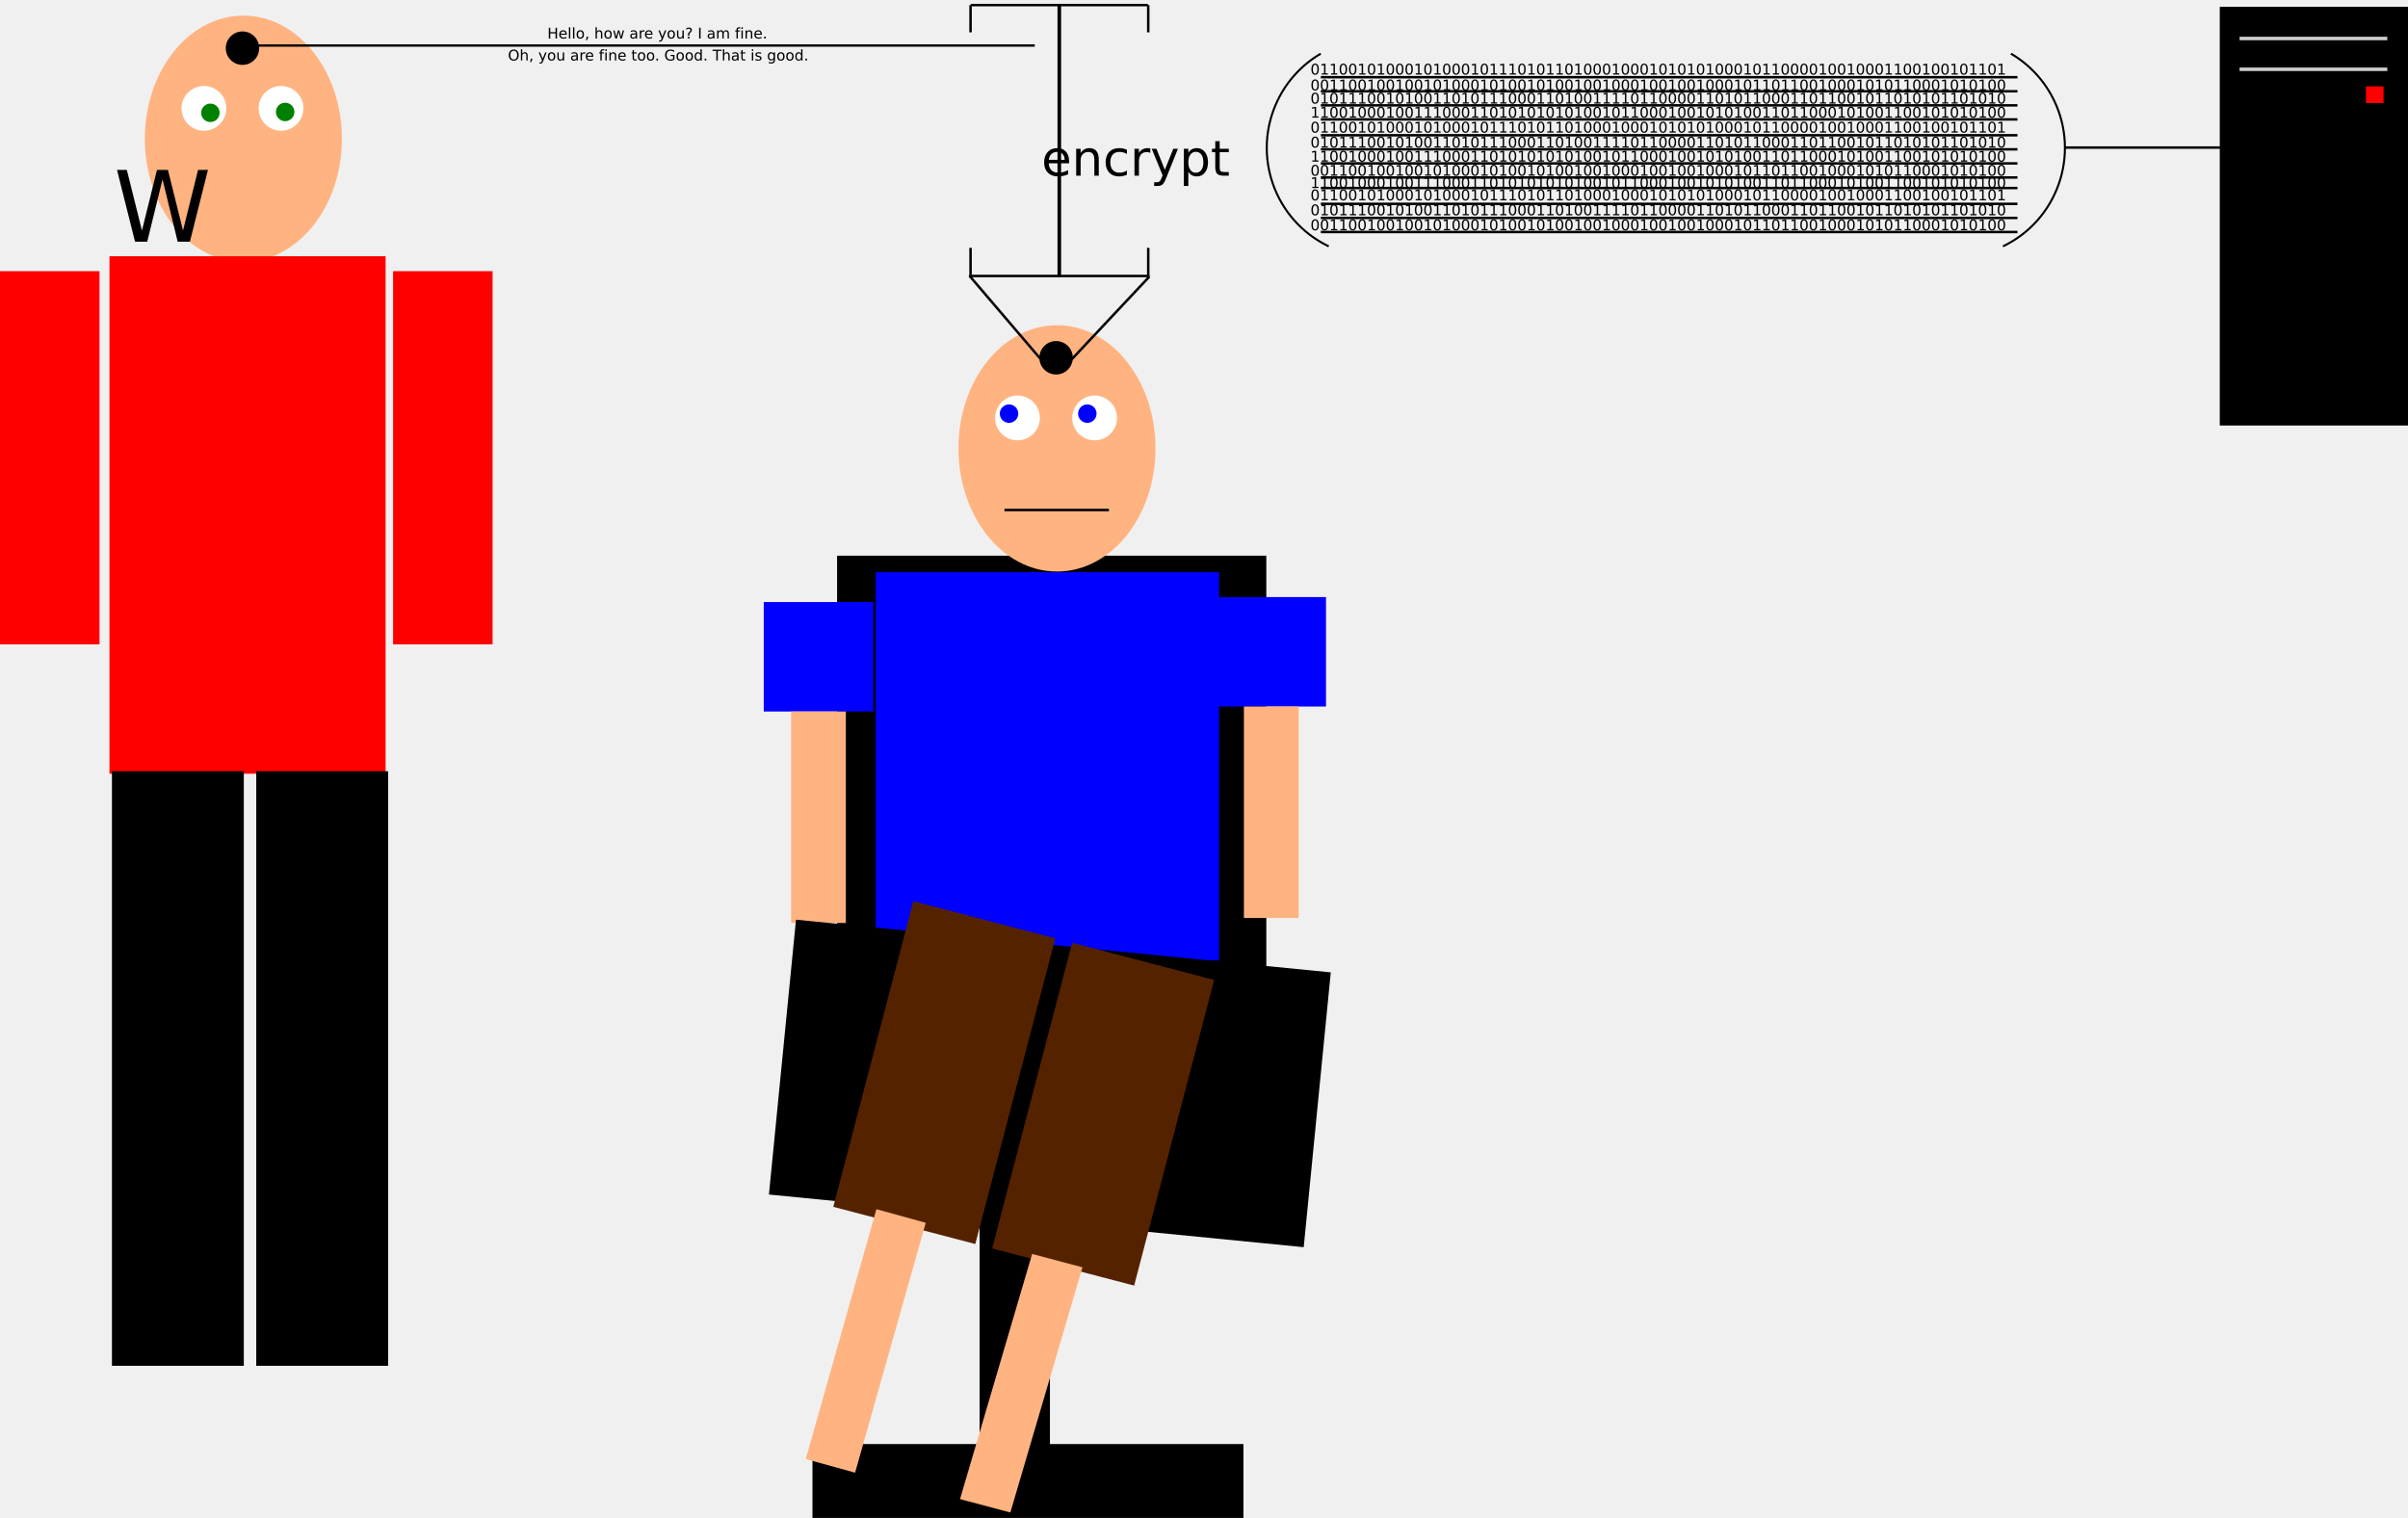
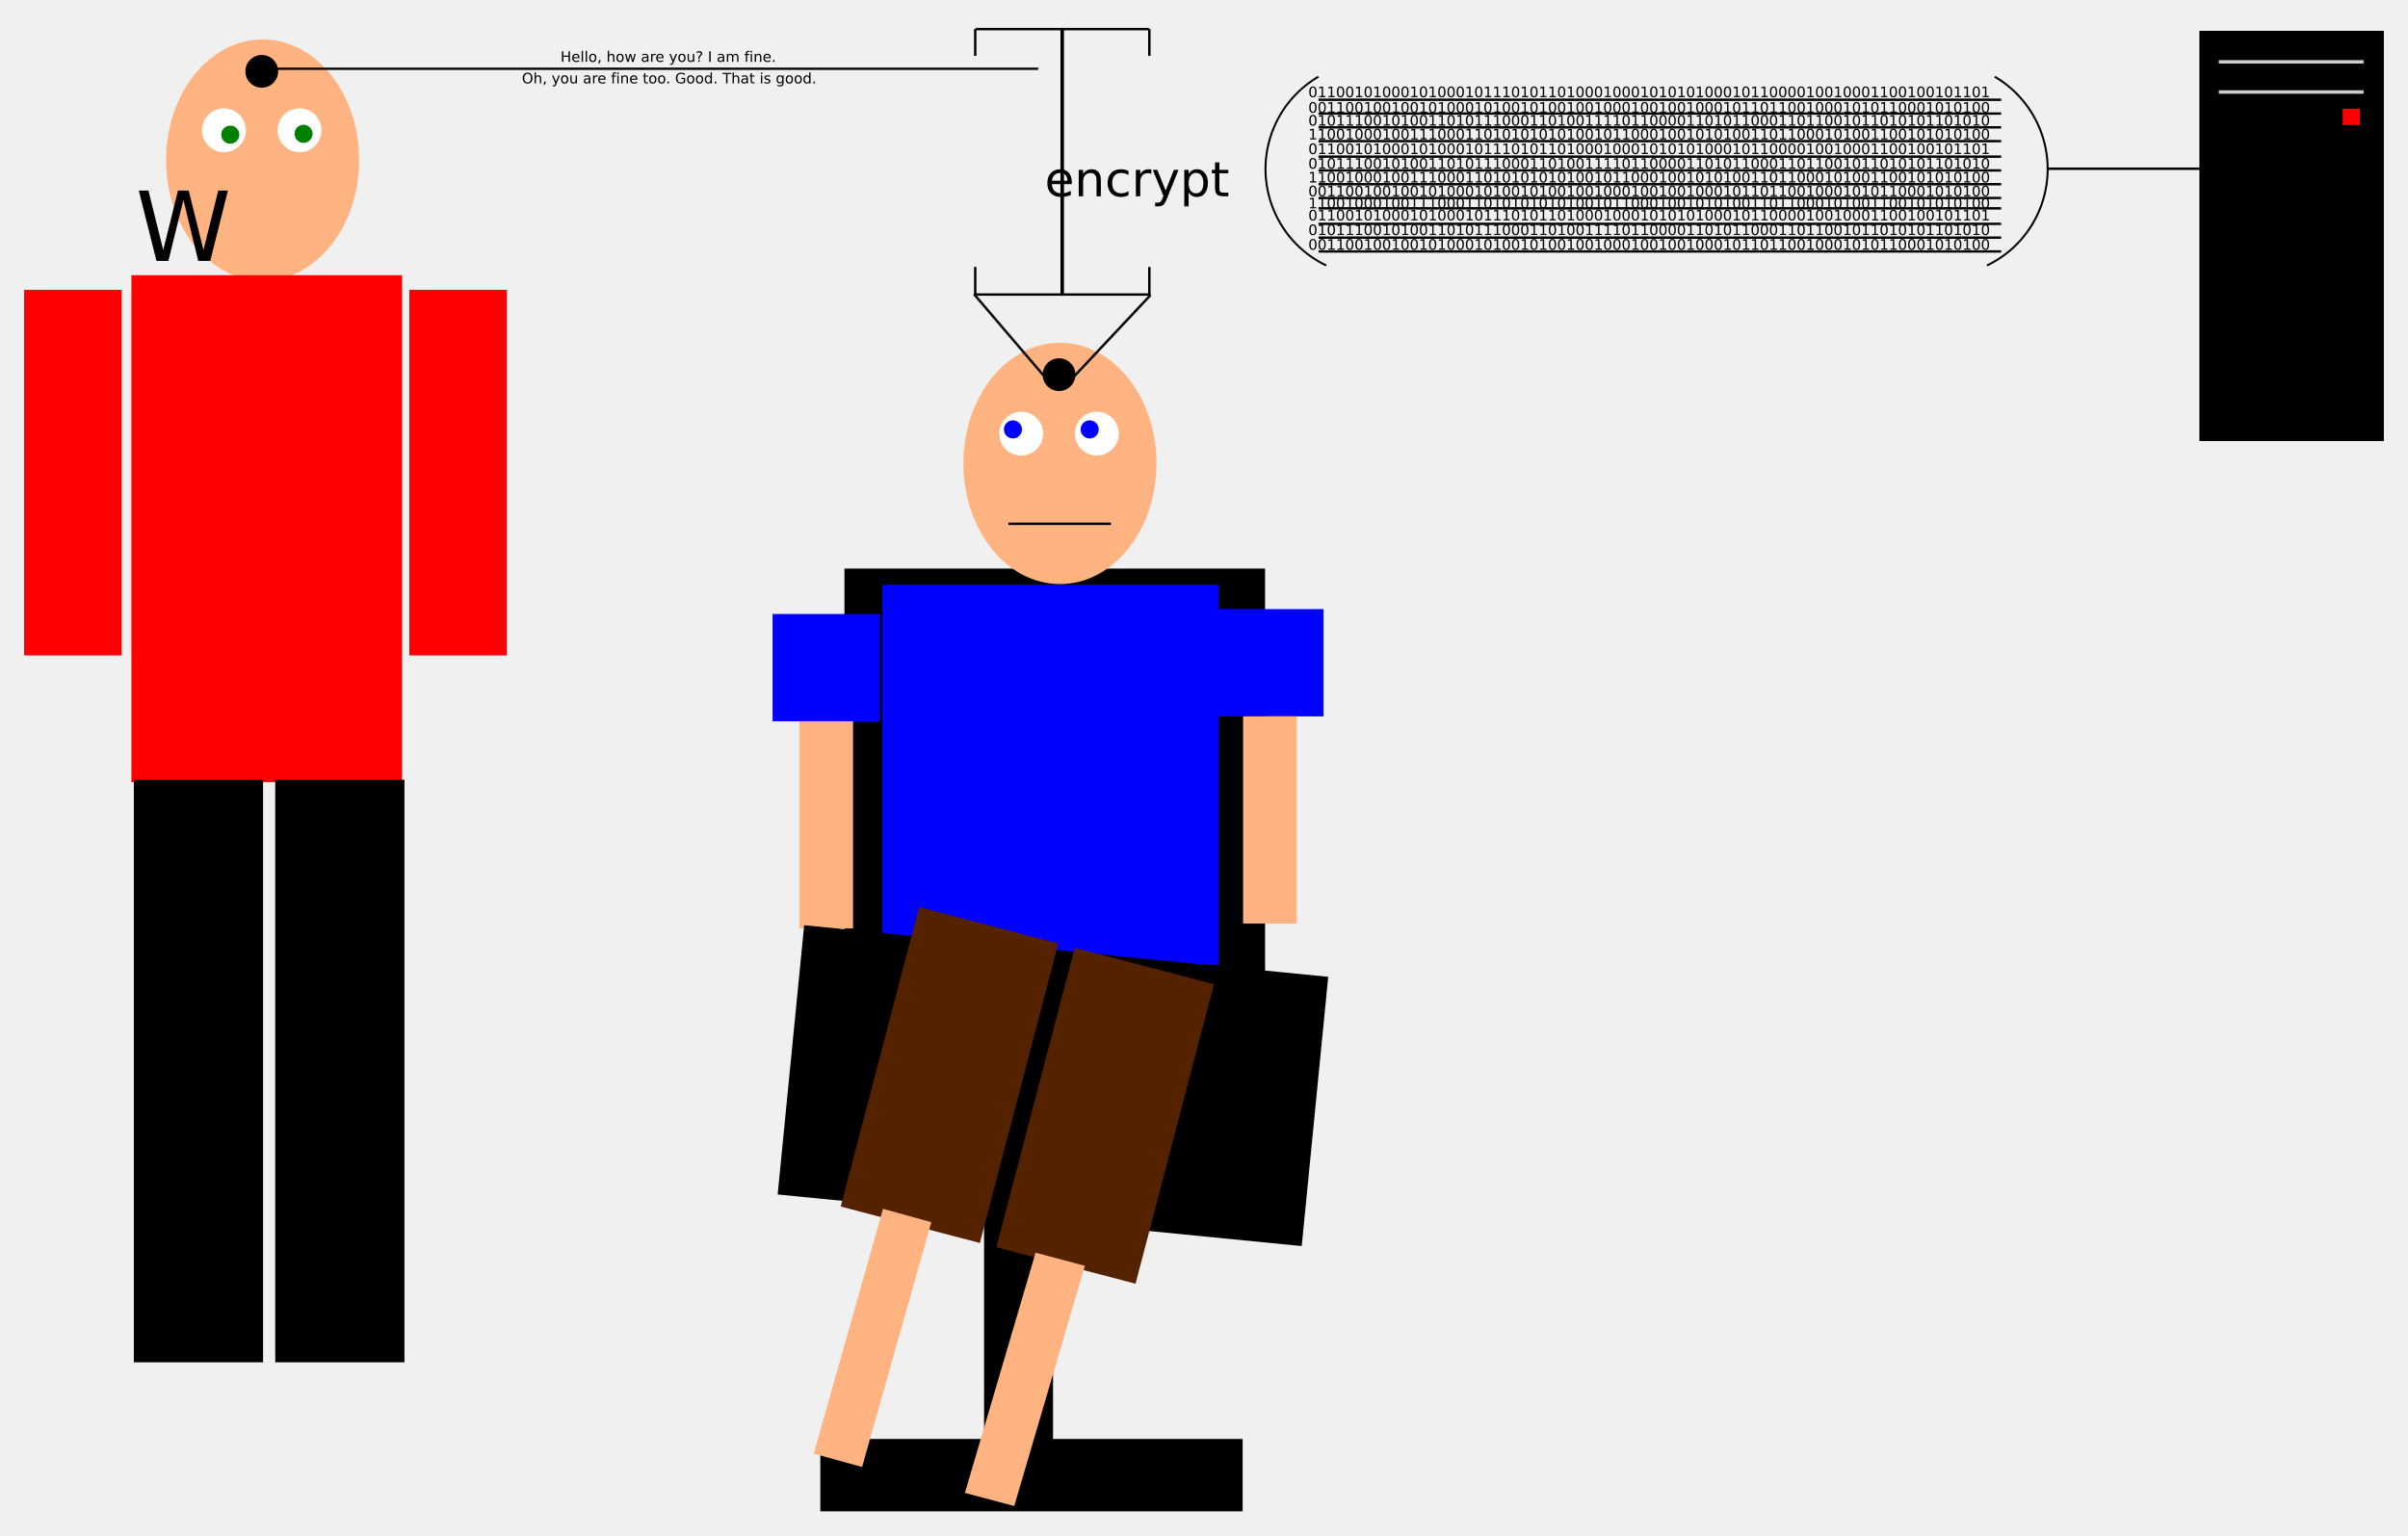
- <svg xmlns="http://www.w3.org/2000/svg" width="977.747" height="616.347" id="svg2" version="1.1">
+ <svg xmlns="http://www.w3.org/2000/svg" width="997.747" height="636.347" id="svg2" version="1.1">
  <defs id="defs4" />
-   <g id="layer1" transform="translate(-39.39594,-250.3011)">
+   <g id="layer1" transform="translate(-29.39594,-240.3011)">
    <rect style="fill:#000000;fill-opacity:1;stroke:none" id="rect2852" width="174.286" height="187.143" x="379.286" y="475.934" />
    <path style="fill:#ffb380;fill-opacity:1;stroke:none" id="path2816" d="m 508.571,432.362 c 0,27.614 -17.909,50 -40,50 -22.091,0 -40,-22.386 -40,-50 0,-27.614 17.909,-50 40,-50 22.091,0 40,22.386 40,50 z" />
    <rect style="fill:#0000ff;fill-opacity:1;stroke:none" id="rect2818" width="139.401" height="157.584" x="394.97" y="482.636" />
    <rect style="fill:#0000ff;fill-opacity:1;stroke:none" id="rect2820" width="44.447" height="44.447" x="349.513" y="494.758" />
    <rect style="fill:#ffb380;fill-opacity:1;stroke:none" id="rect2822" width="22.223" height="85.863" x="360.624" y="539.205" />
    <rect y="492.738" x="533.361" height="44.447" width="44.447" id="rect2824" style="fill:#0000ff;fill-opacity:1;stroke:none" />
    <rect y="537.184" x="544.472" height="85.863" width="22.223" id="rect2826" style="fill:#ffb380;fill-opacity:1;stroke:none" />
    <rect style="fill:#000000;fill-opacity:1;stroke:none" id="rect2828" width="218.193" height="112.127" x="421.983" y="585.201" transform="matrix(0.9951866,0.09799783,-0.09799783,0.9951866,0,0)" />
    <rect style="fill:#000000;fill-opacity:1;stroke:none" id="rect2856" width="175" height="30" x="369.286" y="836.648" />
    <rect style="fill:#000000;fill-opacity:1;stroke:none" id="rect2854" width="28.571" height="110.714" x="437.143" y="742.362" />
    <rect style="fill:#552200;fill-opacity:1;stroke:none" id="rect2830" width="59.599" height="128.289" x="552.92" y="492.245" transform="matrix(0.9674036,0.2532394,-0.2532394,0.9674036,0,0)" />
    <rect y="492.245" x="619.59" height="128.289" width="59.599" id="rect2832" style="fill:#552200;fill-opacity:1;stroke:none" transform="matrix(0.9674036,0.2532394,-0.2532394,0.9674036,0,0)" />
    <rect style="fill:#ffb380;fill-opacity:1;stroke:none" id="rect2836" width="20.777" height="105.44" x="582.027" y="609.254" transform="matrix(0.9638868,0.2663123,-0.2720528,0.9622823,0,0)" />
    <rect transform="matrix(0.9664993,0.2566693,-0.2821798,0.9593616,0,0)" y="616.554" x="654.384" height="103.764" width="21.15" id="rect2838" style="fill:#ffb380;fill-opacity:1;stroke:none" />
    <path style="fill:#ffffff;fill-opacity:1;stroke:none" id="path2842" d="m 461.64,420.007 c 0,5.021 -4.07,9.091 -9.091,9.091 -5.021,0 -9.091,-4.07 -9.091,-9.091 0,-5.021 4.07,-9.091 9.091,-9.091 5.021,0 9.091,4.07 9.091,9.091 z" />
    <path d="m 461.64,420.007 c 0,5.021 -4.07,9.091 -9.091,9.091 -5.021,0 -9.091,-4.07 -9.091,-9.091 0,-5.021 4.07,-9.091 9.091,-9.091 5.021,0 9.091,4.07 9.091,9.091 z" id="path2844" style="fill:#ffffff;fill-opacity:1;stroke:none" transform="translate(31.31473,0)" />
    <path style="fill:#0000ff;fill-opacity:1;stroke:none" id="path2846" d="m 444.643,434.326 c 0,2.071 -1.679,3.75 -3.75,3.75 -2.071,0 -3.75,-1.679 -3.75,-3.75 0,-2.071 1.679,-3.75 3.75,-3.75 2.071,0 3.75,1.679 3.75,3.75 z" transform="translate(8.214286,-16.07143)" />
    <path transform="translate(40,-16.07143)" d="m 444.643,434.326 c 0,2.071 -1.679,3.75 -3.75,3.75 -2.071,0 -3.75,-1.679 -3.75,-3.75 0,-2.071 1.679,-3.75 3.75,-3.75 2.071,0 3.75,1.679 3.75,3.75 z" id="path2848" style="fill:#0000ff;fill-opacity:1;stroke:none" />
    <path style="fill:none;stroke:#000000;stroke-width:1px;stroke-linecap:butt;stroke-linejoin:miter;stroke-opacity:1" d="m 447.245,457.382 42.426,0" id="path2850" />
    <path style="fill:none;stroke:#000000;stroke-width:1px;stroke-linecap:butt;stroke-linejoin:miter;stroke-opacity:1" d="m 433.571,252.362 35.714,0 0,110 -36.429,0" id="path2858" />
    <path id="path2860" d="m 505.462,252.362 -35.714,0 0,110 36.429,0" style="fill:none;stroke:#000000;stroke-width:1px;stroke-linecap:butt;stroke-linejoin:miter;stroke-opacity:1" />
    <path style="fill:#000000;fill-opacity:1;stroke:none" id="path2862" d="m 475,395.576 c 0,3.748 -3.038,6.786 -6.786,6.786 -3.748,0 -6.786,-3.038 -6.786,-6.786 0,-3.748 3.038,-6.786 6.786,-6.786 3.748,0 6.786,3.038 6.786,6.786 z" />
    <path style="fill:none;stroke:#000000;stroke-width:1.016px;stroke-linecap:butt;stroke-linejoin:miter;stroke-opacity:1" d="M 474.472,396.283 506.063,362.638" id="path2864" />
    <path style="fill:none;stroke:#000000;stroke-width:1.009px;stroke-linecap:butt;stroke-linejoin:miter;stroke-opacity:1" d="M 461.87,396.018 433.04,362.277" id="path2866" />
    <path style="fill:none;stroke:#000000;stroke-width:1px;stroke-linecap:butt;stroke-linejoin:miter;stroke-opacity:1" d="m 505.625,362.005 0,-11.071" id="path2868" />
    <path id="path2870" d="m 505.625,263.434 0,-11.071" style="fill:none;stroke:#000000;stroke-width:1px;stroke-linecap:butt;stroke-linejoin:miter;stroke-opacity:1" />
    <path id="path2872" d="m 433.482,362.005 0,-11.071" style="fill:none;stroke:#000000;stroke-width:1px;stroke-linecap:butt;stroke-linejoin:miter;stroke-opacity:1" />
    <path style="fill:none;stroke:#000000;stroke-width:1px;stroke-linecap:butt;stroke-linejoin:miter;stroke-opacity:1" d="m 433.482,263.434 0,-11.071" id="path2874" />
    <text xml:space="preserve" style="font-size:20px;font-style:normal;font-weight:normal;text-align:center;text-anchor:middle;fill:#000000;fill-opacity:1;stroke:none;font-family:Bitstream Vera Sans" x="516.429" y="321.648" id="text2876">
      <tspan id="tspan2878" x="516.429" y="321.648">encrypt</tspan>
    </text>
    <path style="fill:none;stroke:#000000;stroke-opacity:1" id="path2880" d="m 642.367,360.165 c -24.428,16.693 -57.763,10.422 -74.455,-14.006 -6.01,-8.795 -9.262,-19.182 -9.339,-29.835" transform="matrix(0.4139764,0.7170282,-0.7170282,0.4139764,571.238,-259.3696)" />
    <path style="fill:none;stroke:#000000;stroke-width:1px;stroke-linecap:butt;stroke-linejoin:miter;stroke-opacity:1" d="m 575.714,281.648 282.857,0" id="path3654" />
    <path id="path3656" d="m 575.714,287.362 282.857,0" style="fill:none;stroke:#000000;stroke-width:1px;stroke-linecap:butt;stroke-linejoin:miter;stroke-opacity:1" />
    <path id="path3658" d="m 575.714,293.076 282.857,0" style="fill:none;stroke:#000000;stroke-width:1px;stroke-linecap:butt;stroke-linejoin:miter;stroke-opacity:1" />
    <path style="fill:none;stroke:#000000;stroke-width:1px;stroke-linecap:butt;stroke-linejoin:miter;stroke-opacity:1" d="m 575.714,298.791 282.857,0" id="path3660" />
    <path id="path3662" d="m 575.714,305.219 282.857,0" style="fill:none;stroke:#000000;stroke-width:1px;stroke-linecap:butt;stroke-linejoin:miter;stroke-opacity:1" />
    <path style="fill:none;stroke:#000000;stroke-width:1px;stroke-linecap:butt;stroke-linejoin:miter;stroke-opacity:1" d="m 575.714,310.934 282.857,0" id="path3664" />
    <path style="fill:none;stroke:#000000;stroke-width:1px;stroke-linecap:butt;stroke-linejoin:miter;stroke-opacity:1" d="m 575.714,316.648 282.857,0" id="path3666" />
    <path id="path3668" d="m 575.714,322.362 282.857,0" style="fill:none;stroke:#000000;stroke-width:1px;stroke-linecap:butt;stroke-linejoin:miter;stroke-opacity:1" />
    <path id="path3670" d="m 575.714,326.648 282.857,0" style="fill:none;stroke:#000000;stroke-width:1px;stroke-linecap:butt;stroke-linejoin:miter;stroke-opacity:1" />
    <path style="fill:none;stroke:#000000;stroke-width:1px;stroke-linecap:butt;stroke-linejoin:miter;stroke-opacity:1" d="m 575.714,333.076 282.857,0" id="path3672" />
    <path id="path3674" d="m 575.714,338.791 282.857,0" style="fill:none;stroke:#000000;stroke-width:1px;stroke-linecap:butt;stroke-linejoin:miter;stroke-opacity:1" />
    <path id="path3676" d="m 575.714,344.505 282.857,0" style="fill:none;stroke:#000000;stroke-width:1px;stroke-linecap:butt;stroke-linejoin:miter;stroke-opacity:1" />
    <path transform="matrix(-0.4139764,0.7170282,0.7170282,0.4139764,860.3579,-259.3696)" d="m 642.367,360.165 c -24.428,16.693 -57.763,10.422 -74.455,-14.006 -6.01,-8.795 -9.262,-19.182 -9.339,-29.835" id="path3680" style="fill:none;stroke:#000000;stroke-opacity:1" />
    <text xml:space="preserve" style="font-size:6px;font-style:normal;font-weight:normal;text-align:center;text-anchor:middle;fill:#000000;fill-opacity:1;stroke:none;font-family:Bitstream Vera Sans" x="717.5" y="280.576" id="text3682">
      <tspan id="tspan3684" x="717.5" y="280.576">01100101000101000101110101101000100010101010001011000010010001100100101101</tspan>
    </text>
    <text id="text3686" y="304.148" x="717.5" style="font-size:6px;font-style:normal;font-weight:normal;text-align:center;text-anchor:middle;fill:#000000;fill-opacity:1;stroke:none;font-family:Bitstream Vera Sans" xml:space="preserve">
      <tspan y="304.148" x="717.5" id="tspan3688">01100101000101000101110101101000100010101010001011000010010001100100101101</tspan>
    </text>
    <text xml:space="preserve" style="font-size:6px;font-style:normal;font-weight:normal;text-align:center;text-anchor:middle;fill:#000000;fill-opacity:1;stroke:none;font-family:Bitstream Vera Sans" x="717.5" y="331.648" id="text3690">
      <tspan id="tspan3692" x="717.5" y="331.648">01100101000101000101110101101000100010101010001011000010010001100100101101</tspan>
    </text>
    <text id="text3694" y="321.648" x="717.5" style="font-size:6px;font-style:normal;font-weight:normal;text-align:center;text-anchor:middle;fill:#000000;fill-opacity:1;stroke:none;font-family:Bitstream Vera Sans" xml:space="preserve">
      <tspan y="321.648" x="717.5" id="tspan3696">00110010010010100010100101001001000100100100010110110010001010110001010100</tspan>
    </text>
    <text xml:space="preserve" style="font-size:6px;font-style:normal;font-weight:normal;text-align:center;text-anchor:middle;fill:#000000;fill-opacity:1;stroke:none;font-family:Bitstream Vera Sans" x="717.5" y="287.005" id="text3698">
      <tspan id="tspan3700" x="717.5" y="287.005">00110010010010100010100101001001000100100100010110110010001010110001010100</tspan>
    </text>
    <text id="text3702" y="343.791" x="717.5" style="font-size:6px;font-style:normal;font-weight:normal;text-align:center;text-anchor:middle;fill:#000000;fill-opacity:1;stroke:none;font-family:Bitstream Vera Sans" xml:space="preserve">
      <tspan y="343.791" x="717.5" id="tspan3704">00110010010010100010100101001001000100100100010110110010001010110001010100</tspan>
    </text>
    <text xml:space="preserve" style="font-size:6px;font-style:normal;font-weight:normal;text-align:center;text-anchor:middle;fill:#000000;fill-opacity:1;stroke:none;font-family:Bitstream Vera Sans" x="717.5" y="292.362" id="text3706">
      <tspan id="tspan3708" x="717.5" y="292.362">01011100101001101011100011010011110110000110101100011011001011010101101010</tspan>
    </text>
    <text id="text3710" y="337.719" x="717.5" style="font-size:6px;font-style:normal;font-weight:normal;text-align:center;text-anchor:middle;fill:#000000;fill-opacity:1;stroke:none;font-family:Bitstream Vera Sans" xml:space="preserve">
      <tspan y="337.719" x="717.5" id="tspan3712">01011100101001101011100011010011110110000110101100011011001011010101101010</tspan>
    </text>
    <text xml:space="preserve" style="font-size:6px;font-style:normal;font-weight:normal;text-align:center;text-anchor:middle;fill:#000000;fill-opacity:1;stroke:none;font-family:Bitstream Vera Sans" x="717.5" y="310.219" id="text3714">
      <tspan id="tspan3716" x="717.5" y="310.219">01011100101001101011100011010011110110000110101100011011001011010101101010</tspan>
    </text>
    <text id="text3718" y="298.077" x="717.5" style="font-size:6px;font-style:normal;font-weight:normal;text-align:center;text-anchor:middle;fill:#000000;fill-opacity:1;stroke:none;font-family:Bitstream Vera Sans" xml:space="preserve">
      <tspan y="298.077" x="717.5" id="tspan3720">11001000100111000110101010101001011000100101010011011000101001100101010100</tspan>
    </text>
    <text xml:space="preserve" style="font-size:6px;font-style:normal;font-weight:normal;text-align:center;text-anchor:middle;fill:#000000;fill-opacity:1;stroke:none;font-family:Bitstream Vera Sans" x="717.5" y="315.934" id="text3722">
      <tspan id="tspan3724" x="717.5" y="315.934">11001000100111000110101010101001011000100101010011011000101001100101010100</tspan>
    </text>
    <text id="text3726" y="326.648" x="717.5" style="font-size:6px;font-style:normal;font-weight:normal;text-align:center;text-anchor:middle;fill:#000000;fill-opacity:1;stroke:none;font-family:Bitstream Vera Sans" xml:space="preserve">
      <tspan y="326.648" x="717.5" id="tspan3728">11001000100111000110101010101001011000100101010011011000101001100101010100</tspan>
    </text>
    <rect style="fill:#000000;fill-opacity:1;stroke:none" id="rect3730" width="76.429" height="170" x="940.714" y="253.076" />
    <path style="fill:none;stroke:#000000;stroke-width:1px;stroke-linecap:butt;stroke-linejoin:miter;stroke-opacity:1" d="m 877.857,310.219 63.571,0" id="path3732" />
    <rect style="fill:#ff0000;fill-opacity:1;stroke:none" id="rect3734" width="7.143" height="6.786" x="1000.069" y="285.352" />
    <path style="fill:#f2f2f2;stroke:none" d="m 871.257,250.301 53.538,0" id="path3736" />
    <rect style="fill:#cccccc;fill-opacity:1;stroke:none" id="rect3738" width="60" height="1.429" x="948.75" y="265.219" />
    <rect y="277.719" x="948.75" height="1.429" width="60" id="rect3740" style="fill:#cccccc;fill-opacity:1;stroke:none" />
    <text xml:space="preserve" style="font-size:6px;font-style:normal;font-weight:normal;text-align:center;text-anchor:middle;fill:#000000;fill-opacity:1;stroke:none;font-family:Bitstream Vera Sans" x="311.071" y="265.934" id="text3748">
      <tspan id="tspan3750" x="311.071" y="265.934">Hello, how are you? I am fine.</tspan>
    </text>
    <text id="text3752" y="274.862" x="311.429" style="font-size:6px;font-style:normal;font-weight:normal;text-align:center;text-anchor:middle;fill:#000000;fill-opacity:1;stroke:none;font-family:Bitstream Vera Sans" xml:space="preserve">
      <tspan y="274.862" x="311.429" id="tspan3754">Oh, you are fine too. Good. That is good.</tspan>
    </text>
    <path d="m 508.571,432.362 c 0,27.614 -17.909,50 -40,50 -22.091,0 -40,-22.386 -40,-50 0,-27.614 17.909,-50 40,-50 22.091,0 40,22.386 40,50 z" id="path3758" style="fill:#ffb380;fill-opacity:1;stroke:none" transform="translate(-330.3571,-125.7143)" />
    <path d="m 461.64,420.007 c 0,5.021 -4.07,9.091 -9.091,9.091 -5.021,0 -9.091,-4.07 -9.091,-9.091 0,-5.021 4.07,-9.091 9.091,-9.091 5.021,0 9.091,4.07 9.091,9.091 z" id="path3760" style="fill:#ffffff;fill-opacity:1;stroke:none" transform="translate(-330.3571,-125.7143)" />
    <path transform="translate(-299.0424,-125.7143)" style="fill:#ffffff;fill-opacity:1;stroke:none" id="path3762" d="m 461.64,420.007 c 0,5.021 -4.07,9.091 -9.091,9.091 -5.021,0 -9.091,-4.07 -9.091,-9.091 0,-5.021 4.07,-9.091 9.091,-9.091 5.021,0 9.091,4.07 9.091,9.091 z" />
    <path transform="translate(-316.0714,-138.2143)" d="m 444.643,434.326 c 0,2.071 -1.679,3.75 -3.75,3.75 -2.071,0 -3.75,-1.679 -3.75,-3.75 0,-2.071 1.679,-3.75 3.75,-3.75 2.071,0 3.75,1.679 3.75,3.75 z" id="path3764" style="fill:#008000;fill-opacity:1;stroke:none" />
    <path style="fill:#008000;fill-opacity:1;stroke:none" id="path3766" d="m 444.643,434.326 c 0,2.071 -1.679,3.75 -3.75,3.75 -2.071,0 -3.75,-1.679 -3.75,-3.75 0,-2.071 1.679,-3.75 3.75,-3.75 2.071,0 3.75,1.679 3.75,3.75 z" transform="translate(-285.7143,-138.5714)" />
    <path d="m 475,395.576 c 0,3.748 -3.038,6.786 -6.786,6.786 -3.748,0 -6.786,-3.038 -6.786,-6.786 0,-3.748 3.038,-6.786 6.786,-6.786 3.748,0 6.786,3.038 6.786,6.786 z" id="path3770" style="fill:#000000;fill-opacity:1;stroke:none" transform="translate(-330.3571,-125.7143)" />
    <path style="fill:none;stroke:#000000;stroke-width:0.945;stroke-linecap:butt;stroke-linejoin:miter;stroke-miterlimit:4;stroke-opacity:1;stroke-dasharray:none" d="m 459.555,268.791 -319.111,0" id="path3746" />
    <text xml:space="preserve" style="font-size:40px;font-style:normal;font-weight:normal;text-align:center;text-anchor:middle;fill:#000000;fill-opacity:1;stroke:none;font-family:Bitstream Vera Sans" x="137.143" y="348.434" id="text3772">
      <tspan id="tspan3774" x="137.143" y="348.434">W</tspan>
    </text>
    <rect style="fill:#ff0000;fill-opacity:1;stroke:none" id="rect3776" width="112.127" height="210.112" x="83.843" y="354.347" />
    <rect style="fill:#000000;fill-opacity:1;stroke:none" id="rect3778" width="53.538" height="241.426" x="84.853" y="563.448" />
    <rect y="563.448" x="143.442" height="241.426" width="53.538" id="rect3780" style="fill:#000000;fill-opacity:1;stroke:none" />
    <rect style="fill:#ff0000;fill-opacity:1;stroke:none" id="rect3782" width="40.406" height="151.523" x="199" y="360.408" />
    <rect y="360.408" x="39.396" height="151.523" width="40.406" id="rect3784" style="fill:#ff0000;fill-opacity:1;stroke:none" />
  </g>
</svg>
